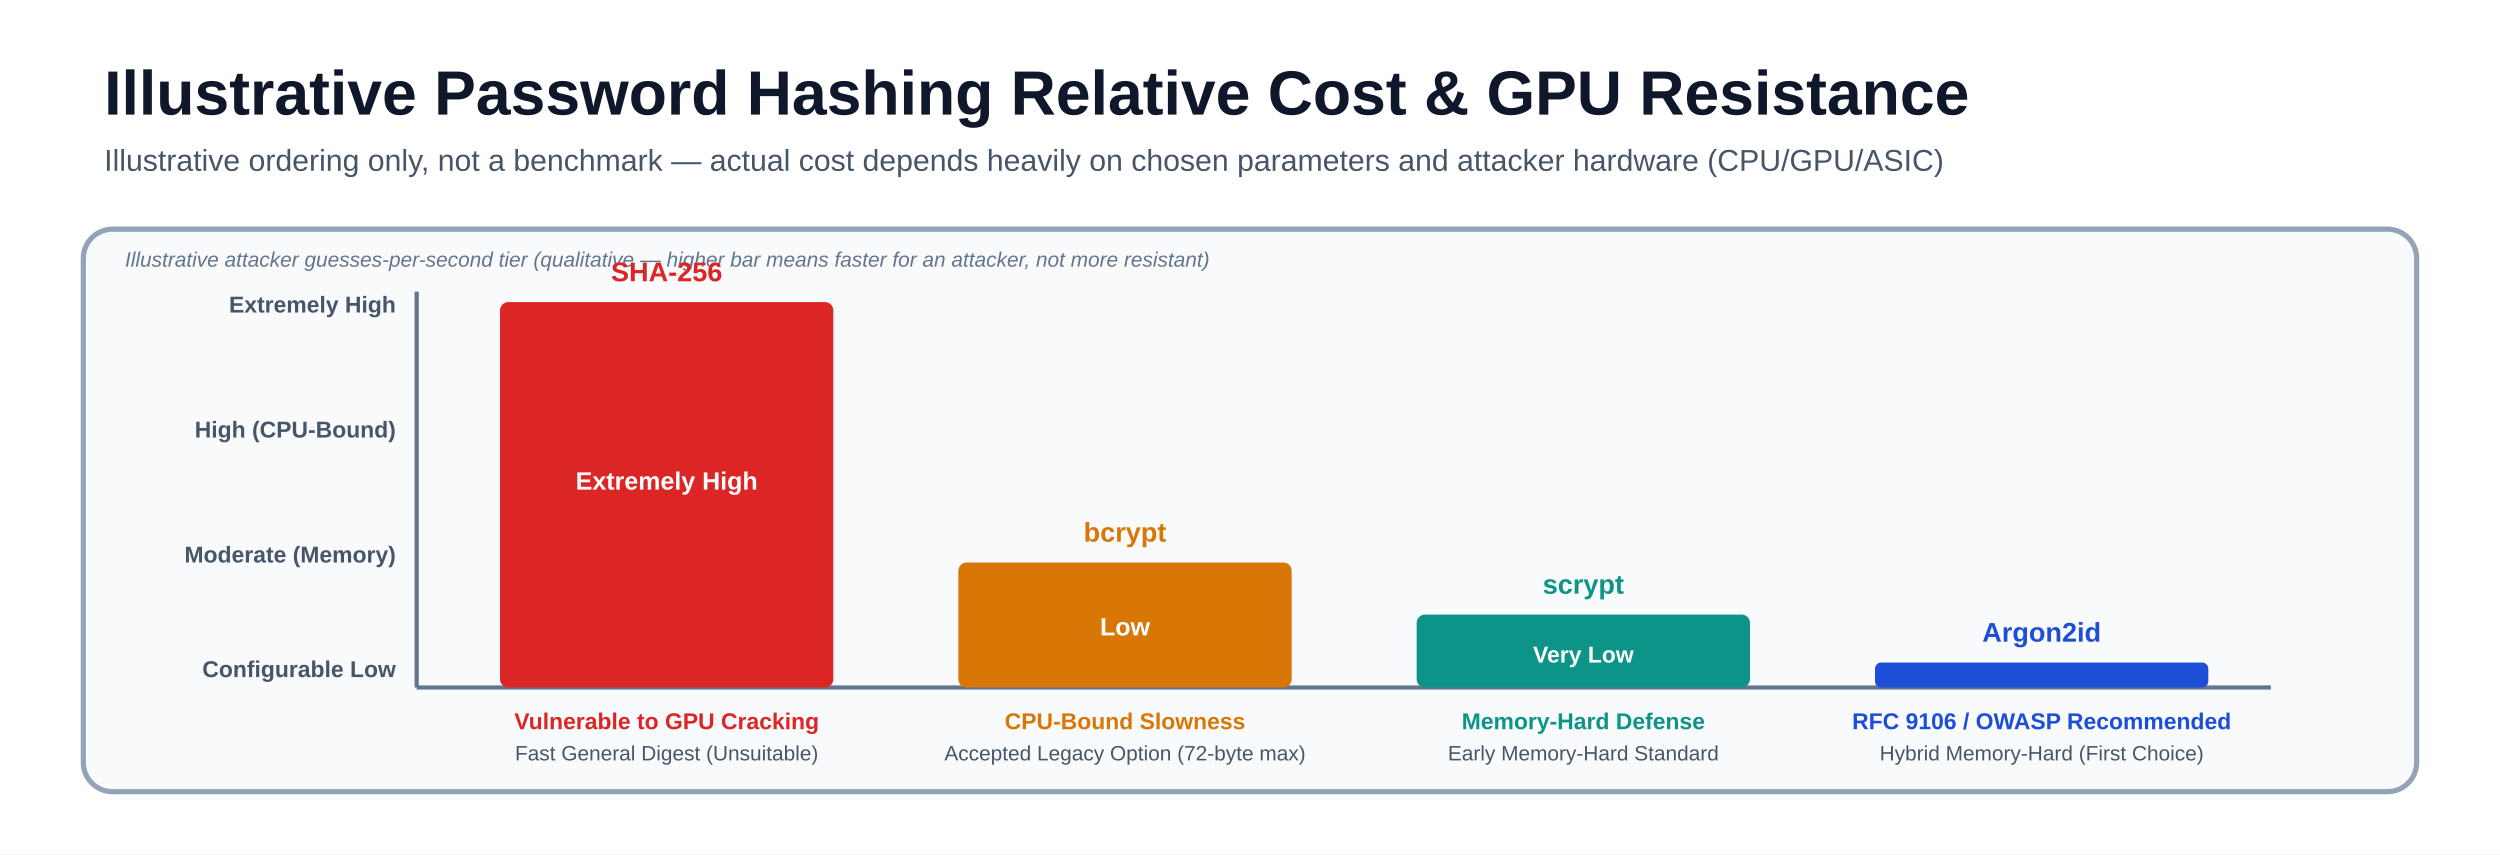
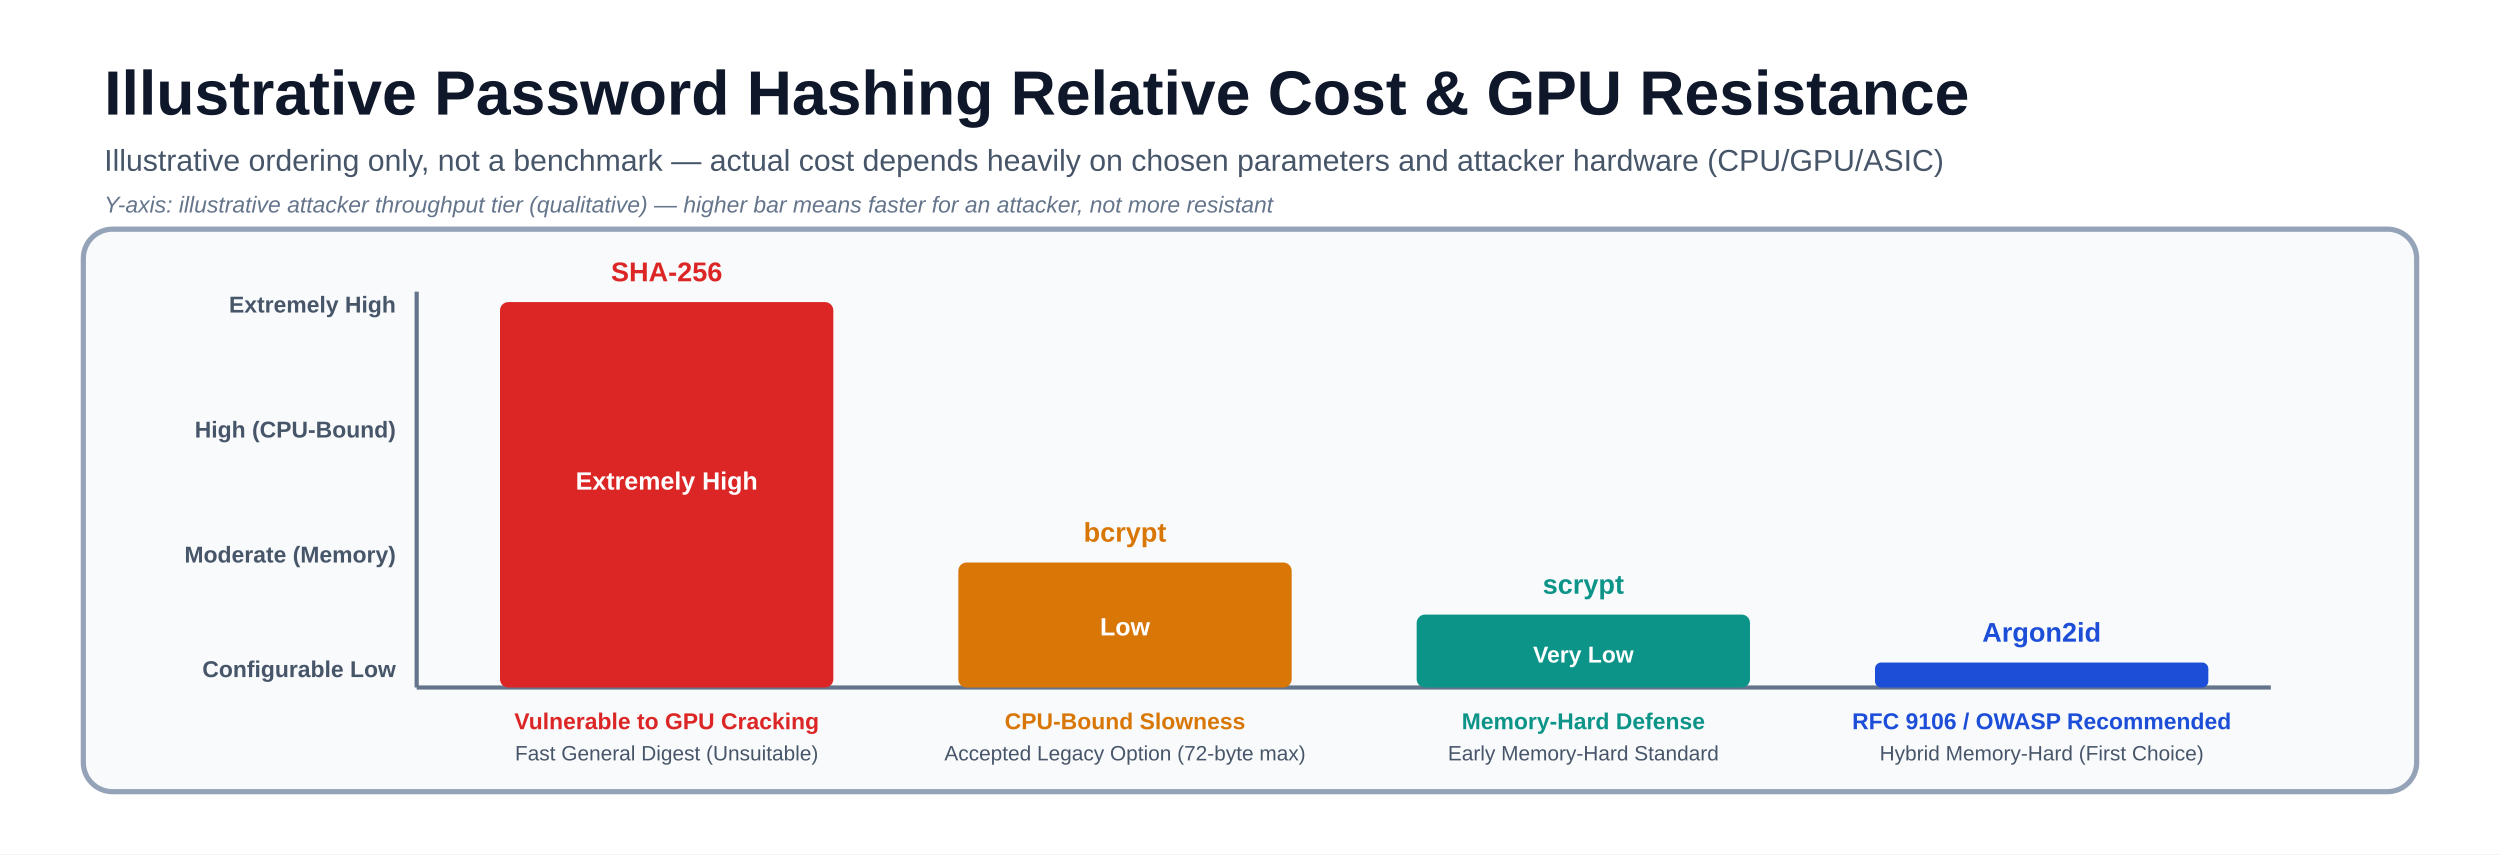
<svg xmlns="http://www.w3.org/2000/svg" viewBox="0 0 1200 410" font-family="-apple-system, BlinkMacSystemFont, 'Segoe UI', Arial, sans-serif">
  <rect width="1200" height="410" fill="#ffffff" />
  <text x="50" y="55" font-size="30" font-weight="850" fill="#0f172a">Illustrative Password Hashing Relative Cost &amp; GPU Resistance</text>
  <text x="50" y="82" font-size="14.5" fill="#475569">Illustrative ordering only, not a benchmark — actual cost depends heavily on chosen parameters and attacker hardware (CPU/GPU/ASIC)</text>
+   <text x="50" y="102" font-size="11" font-style="italic" fill="#64748b">Y-axis: illustrative attacker throughput tier (qualitative) — higher bar means faster for an attacker, not more resistant</text>
  <rect x="40" y="110" width="1120" height="270" rx="14" fill="#f8fafc" stroke="#94a3b8" stroke-width="2.5" />
-   <text x="60" y="128" font-size="10" font-style="italic" fill="#64748b">Illustrative attacker guesses-per-second tier (qualitative — higher bar means faster for an attacker, not more resistant)</text>
  <line x1="200" y1="140" x2="200" y2="330" stroke="#64748b" stroke-width="2" />
  <text x="190" y="150" font-size="11" fill="#475569" text-anchor="end" font-weight="700">Extremely High</text>
  <text x="190" y="210" font-size="11" fill="#475569" text-anchor="end" font-weight="700">High (CPU-Bound)</text>
  <text x="190" y="270" font-size="11" fill="#475569" text-anchor="end" font-weight="700">Moderate (Memory)</text>
  <text x="190" y="325" font-size="11" fill="#475569" text-anchor="end" font-weight="700">Configurable Low</text>
  <line x1="200" y1="330" x2="1090" y2="330" stroke="#64748b" stroke-width="2" />
  <rect x="240" y="145" width="160" height="185" fill="#dc2626" rx="4" />
  <text x="320" y="135" font-size="13" font-weight="800" fill="#dc2626" text-anchor="middle">SHA-256</text>
  <text x="320" y="235" font-size="12" font-weight="800" fill="#ffffff" text-anchor="middle">Extremely High</text>
  <text x="320" y="350" font-size="11" font-weight="700" fill="#dc2626" text-anchor="middle">Vulnerable to GPU Cracking</text>
  <text x="320" y="365" font-size="10" fill="#475569" text-anchor="middle">Fast General Digest (Unsuitable)</text>
  <rect x="460" y="270" width="160" height="60" fill="#d97706" rx="4" />
  <text x="540" y="260" font-size="13" font-weight="800" fill="#d97706" text-anchor="middle">bcrypt</text>
  <text x="540" y="305" font-size="12" font-weight="800" fill="#ffffff" text-anchor="middle">Low</text>
  <text x="540" y="350" font-size="11" font-weight="700" fill="#d97706" text-anchor="middle">CPU-Bound Slowness</text>
  <text x="540" y="365" font-size="10" fill="#475569" text-anchor="middle">Accepted Legacy Option (72-byte max)</text>
  <rect x="680" y="295" width="160" height="35" fill="#0d9488" rx="4" />
  <text x="760" y="285" font-size="13" font-weight="800" fill="#0d9488" text-anchor="middle">scrypt</text>
  <text x="760" y="318" font-size="11" font-weight="800" fill="#ffffff" text-anchor="middle">Very Low</text>
  <text x="760" y="350" font-size="11" font-weight="700" fill="#0d9488" text-anchor="middle">Memory-Hard Defense</text>
  <text x="760" y="365" font-size="10" fill="#475569" text-anchor="middle">Early Memory-Hard Standard</text>
  <rect x="900" y="318" width="160" height="12" fill="#1d4ed8" rx="3" />
  <text x="980" y="308" font-size="13" font-weight="800" fill="#1d4ed8" text-anchor="middle">Argon2id</text>
  <text x="980" y="350" font-size="11" font-weight="800" fill="#1d4ed8" text-anchor="middle">RFC 9106 / OWASP Recommended</text>
  <text x="980" y="365" font-size="10" fill="#475569" text-anchor="middle">Hybrid Memory-Hard (First Choice)</text>
</svg>
